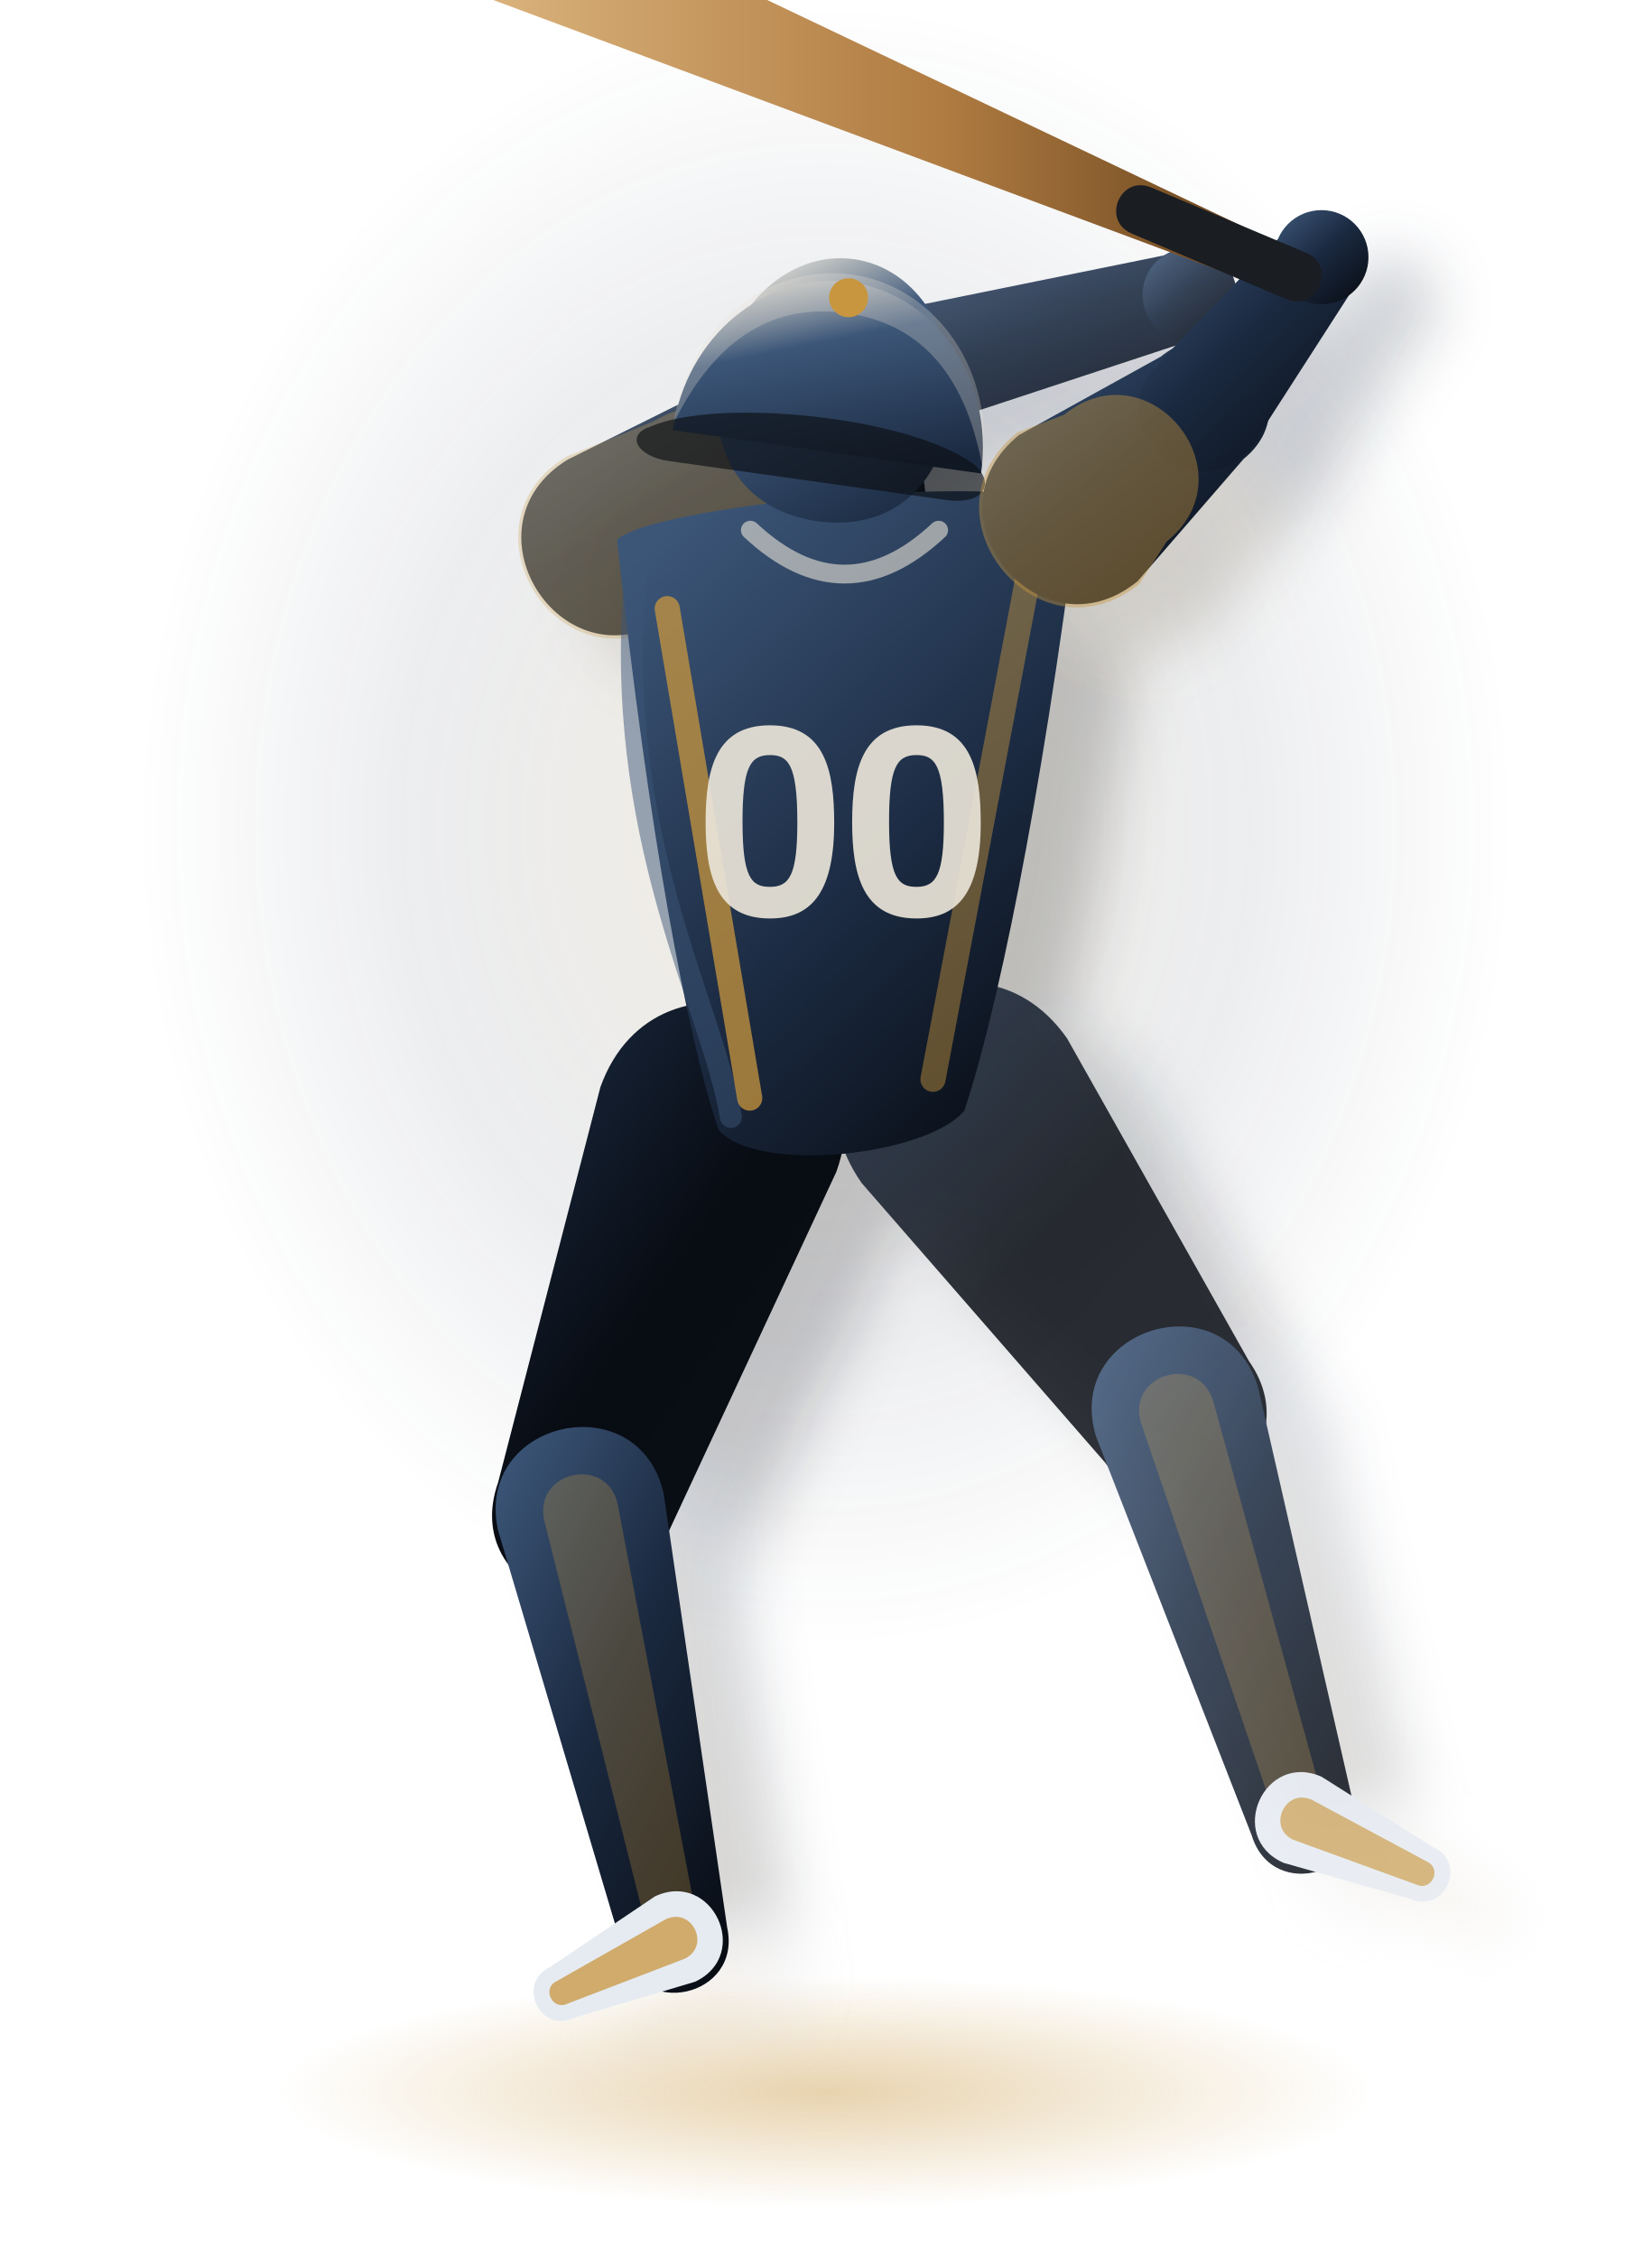
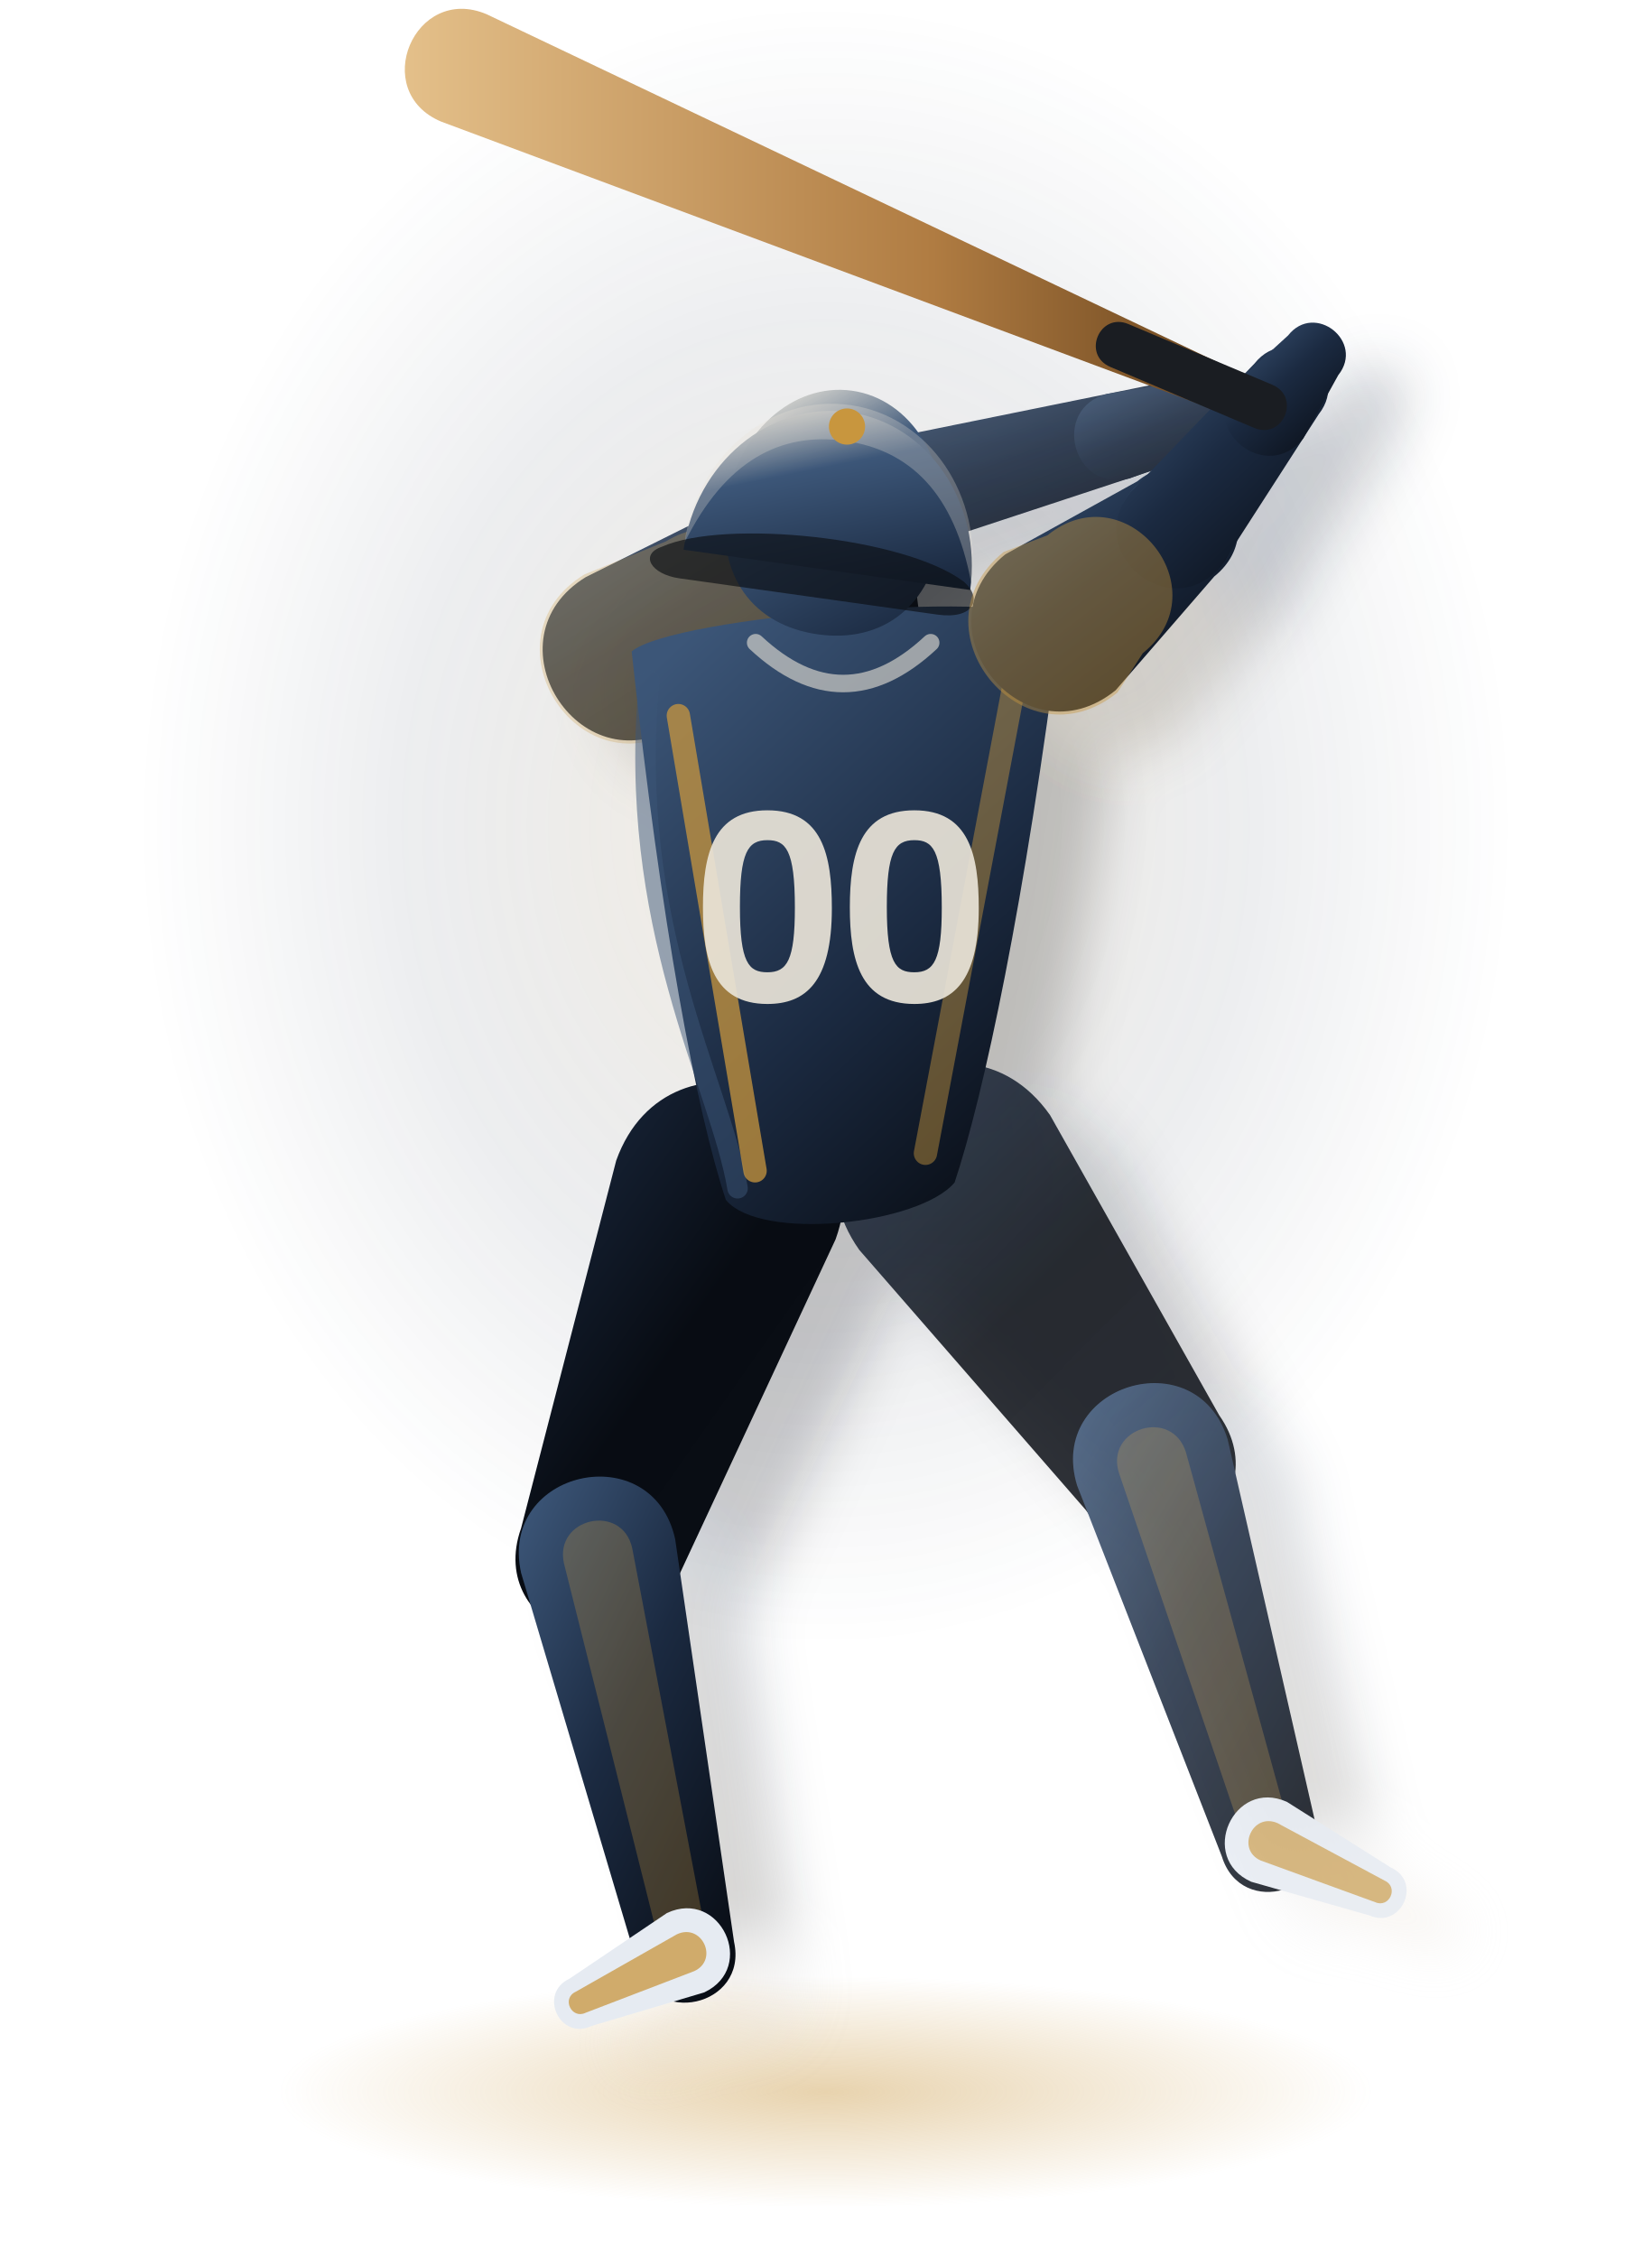
<svg xmlns="http://www.w3.org/2000/svg" viewBox="0 0 600 820" width="600" height="820" role="img" data-asset="athlete-swing">
  <defs>
    <linearGradient id="body" x1="8%" y1="0%" x2="92%" y2="100%">
      <stop offset="0%" stop-color="var(--tp-l,#3C5678)" />
      <stop offset="46%" stop-color="var(--tp,#1B2A41)" />
      <stop offset="100%" stop-color="var(--tp-d,#080C13)" />
    </linearGradient>
    <linearGradient id="pants" x1="8%" y1="0%" x2="92%" y2="100%">
      <stop offset="0%" stop-color="var(--tp,#1B2A41)" />
      <stop offset="48%" stop-color="var(--tp-d,#080C13)" />
      <stop offset="100%" stop-color="#0A0E15" />
    </linearGradient>
    <linearGradient id="jersey" x1="20%" y1="0%" x2="85%" y2="100%">
      <stop offset="0%" stop-color="var(--tp-l,#3C5678)" />
      <stop offset="58%" stop-color="var(--tp,#1B2A41)" />
      <stop offset="100%" stop-color="var(--tp-d,#080C13)" />
    </linearGradient>
    <linearGradient id="helm" x1="18%" y1="0%" x2="82%" y2="100%">
      <stop offset="0%" stop-color="var(--ta,#E9E4D8)" stop-opacity="0.9" />
      <stop offset="38%" stop-color="var(--tp-l,#3C5678)" />
      <stop offset="100%" stop-color="var(--tp,#1B2A41)" />
    </linearGradient>
    <linearGradient id="leather" x1="20%" y1="0%" x2="80%" y2="100%">
      <stop offset="0%" stop-color="#C9762F" />
      <stop offset="55%" stop-color="#8C4718" />
      <stop offset="100%" stop-color="#4A2109" />
    </linearGradient>
    <linearGradient id="wood" x1="0%" y1="0%" x2="100%" y2="0%">
      <stop offset="0%" stop-color="#E4C08A" />
      <stop offset="60%" stop-color="#B07C42" />
      <stop offset="100%" stop-color="#5C3A17" />
    </linearGradient>
    <radialGradient id="floor" cx="50%" cy="50%" r="50%">
      <stop offset="0%" stop-color="var(--ts,#C8963E)" stop-opacity="0.42" />
      <stop offset="100%" stop-color="var(--ts,#C8963E)" stop-opacity="0" />
    </radialGradient>
    <radialGradient id="backlight" cx="50%" cy="50%" r="50%">
      <stop offset="0%" stop-color="var(--ts,#C8963E)" stop-opacity="0.16" />
      <stop offset="62%" stop-color="var(--tp,#1B2A41)" stop-opacity="0.08" />
      <stop offset="100%" stop-color="var(--tp,#1B2A41)" stop-opacity="0" />
    </radialGradient>
    <filter id="soft" x="-20%" y="-20%" width="140%" height="140%">
      <feGaussianBlur stdDeviation="9" />
    </filter>
  </defs>
  <ellipse cx="300" cy="300" rx="250" ry="300" fill="url(#backlight)" />
  <ellipse cx="300" cy="760" rx="200" ry="42" fill="url(#floor)" />
-   <g transform="translate(300,782) scale(1.14) translate(-300,-782)">
+   <g transform="translate(300,790) scale(1.06) translate(-300,-790)">
    <g transform="translate(22,14)" opacity="0.2" filter="url(#soft)">
      <path d="M233.5,268C247.5,256 366.5,246 380.5,258C368.35,354 354.2,420 344.2,450C332.2,464.4 277.8,470.4 265.8,456C255.8,426 243.65,362 233.5,268Z" fill="#000" />
      <g opacity="1">
        <path d="M228.2,442.5L195.6,568.5C183.0,603.9 235.7,622.8 248.4,587.5L303.4,469.5C321.6,419.1 246.3,392.0 228.2,442.5Z" fill="url(#pants)" />
        <circle cx="222" cy="578" r="27" fill="url(#pants)" />
        <path d="M195.6,583.8L235.4,717.7C240.3,739.9 273.5,732.6 268.6,710.3L248.4,572.2C240.6,536.9 187.8,548.5 195.6,583.8Z" fill="url(#body)" />
        <path d="M210.3,580.6L244.2,715.7C246.5,726.2 262.1,722.7 259.8,712.3L233.7,575.4C230.3,559.7 206.8,564.9 210.3,580.6Z" fill="var(--ts,#C8963E)" opacity="0.28" />
        <path d="M245.6,700.4L212.2,722.9C201.3,728.0 208.9,744.3 219.8,739.1L258.4,727.6C276.6,719.0 263.8,691.9 245.6,700.4Z" fill="#E6EBF2" />
        <path d="M249.0,707.7L214.3,727.4C209.4,729.7 212.9,736.9 217.7,734.6L255.0,720.3C263.5,716.3 257.5,703.7 249.0,707.7Z" fill="var(--ts,#C8963E)" opacity="0.75" />
      </g>
      <g opacity="0.84">
        <path d="M311.5,473.1L389.1,562.2C410.8,592.8 456.5,560.5 434.9,529.8L376.9,426.9C346.0,383.1 280.6,429.3 311.5,473.1Z" fill="url(#pants)" />
        <circle cx="412" cy="546" r="27" fill="url(#pants)" />
        <path d="M386.2,553.9L435.8,681.0C442.5,702.8 474.9,692.8 468.2,671.0L437.8,538.1C427.2,503.5 375.6,519.4 386.2,553.9Z" fill="url(#body)" />
        <path d="M400.5,549.5L444.4,678.4C447.5,688.6 462.8,683.9 459.6,673.6L423.5,542.5C418.7,527.1 395.8,534.2 400.5,549.5Z" fill="var(--ts,#C8963E)" opacity="0.28" />
        <path d="M445.9,689.7L486.3,701.2C497.3,706.1 504.7,689.7 493.7,684.8L458.1,662.3C439.8,654.1 427.5,681.5 445.9,689.7Z" fill="#E6EBF2" />
        <path d="M449.1,682.4L488.4,696.7C493.3,698.8 496.5,691.5 491.6,689.3L454.9,669.6C446.3,665.8 440.6,678.6 449.1,682.4Z" fill="var(--ts,#C8963E)" opacity="0.75" />
      </g>
      <g opacity="1">
        <path d="M399.4,281.3L433.2,242.3C455.1,224.6 428.6,192.0 406.8,209.7L361.6,234.7C330.4,260.0 368.1,306.6 399.4,281.3Z" fill="url(#body)" />
        <circle cx="420" cy="226" r="20" fill="url(#body)" />
        <path d="M435.7,238.4L469.0,186.7C480.6,172.0 458.7,154.6 447.0,169.3L404.3,213.6C387.7,234.6 419.0,259.4 435.7,238.4Z" fill="url(#body)" />
-         <circle cx="458" cy="178" r="15" fill="url(#body)" />
+         <path d="M463.7,195.0L475.7,173.3C484.9,161.8 467.6,148.1 458.5,159.7L440.2,176.4C427.7,192.1 451.2,210.7 463.7,195.0Z" fill="url(#body)" />
        <path d="M400.0,282.1L408.7,268.6C435.8,246.7 403.1,206.3 376.0,228.2L361.0,233.9C328.7,260.1 367.7,308.2 400.0,282.1Z" fill="var(--ts,#C8963E)" opacity="0.42" />
      </g>
      <g opacity="0.88">
        <path d="M249.2,293.5L329.0,233.9C353.0,219.1 331.0,183.4 307.0,198.1L217.8,242.5C183.5,263.5 215.0,314.6 249.2,293.5Z" fill="url(#body)" />
        <circle cx="318" cy="216" r="20" fill="url(#body)" />
        <path d="M323.1,235.3L419.6,203.5C437.7,198.7 430.5,171.7 412.4,176.5L312.9,196.7C287.0,203.5 297.2,242.2 323.1,235.3Z" fill="url(#body)" />
-         <circle cx="416" cy="190" r="15" fill="url(#body)" />
+         <path d="M404.2,208.7L442.3,194.4C456.6,190.6 450.9,169.3 436.7,173.1L396.5,179.7C377.0,184.8 384.7,213.8 404.2,208.7Z" fill="url(#body)" />
        <path d="M249.7,294.4L272.5,274.5C302.1,256.3 274.9,212.0 245.2,230.3L217.3,241.6C181.9,263.4 214.4,316.2 249.7,294.4Z" fill="var(--ts,#C8963E)" opacity="0.3" />
      </g>
    </g>
    <g opacity="0.84">
      <path d="M311.5,473.1L389.1,562.2C410.8,592.8 456.5,560.5 434.9,529.8L376.9,426.9C346.0,383.1 280.6,429.3 311.5,473.1Z" fill="url(#pants)" />
      <circle cx="412" cy="546" r="27" fill="url(#pants)" />
      <path d="M386.2,553.9L435.8,681.0C442.5,702.8 474.9,692.8 468.2,671.0L437.8,538.1C427.2,503.5 375.6,519.4 386.2,553.9Z" fill="url(#body)" />
      <path d="M400.5,549.5L444.4,678.4C447.5,688.6 462.8,683.9 459.6,673.6L423.5,542.5C418.7,527.1 395.8,534.2 400.5,549.5Z" fill="var(--ts,#C8963E)" opacity="0.28" />
      <path d="M445.9,689.7L486.3,701.2C497.3,706.1 504.7,689.7 493.7,684.8L458.1,662.3C439.8,654.1 427.5,681.5 445.9,689.7Z" fill="#E6EBF2" />
      <path d="M449.1,682.4L488.4,696.7C493.3,698.8 496.5,691.5 491.6,689.3L454.9,669.6C446.3,665.8 440.6,678.6 449.1,682.4Z" fill="var(--ts,#C8963E)" opacity="0.75" />
    </g>
    <g opacity="0.88">
      <path d="M249.2,293.5L329.0,233.9C353.0,219.1 331.0,183.4 307.0,198.1L217.8,242.5C183.5,263.5 215.0,314.6 249.2,293.5Z" fill="url(#body)" />
      <circle cx="318" cy="216" r="20" fill="url(#body)" />
      <path d="M323.1,235.3L419.6,203.5C437.7,198.7 430.5,171.7 412.4,176.5L312.9,196.7C287.0,203.5 297.2,242.2 323.1,235.3Z" fill="url(#body)" />
-       <circle cx="416" cy="190" r="15" fill="url(#body)" />
+       <path d="M404.2,208.7L442.3,194.4C456.6,190.6 450.9,169.3 436.7,173.1L396.5,179.7C377.0,184.8 384.7,213.8 404.2,208.7Z" fill="url(#body)" />
      <path d="M249.7,294.4L272.5,274.5C302.1,256.3 274.9,212.0 245.2,230.3L217.3,241.6C181.9,263.4 214.4,316.2 249.7,294.4Z" fill="var(--ts,#C8963E)" opacity="0.3" />
    </g>
    <path d="M283.0,247.0L277.0,293.0C277.0,333.2 337.0,333.2 337.0,293.0L331.0,247.0C331.0,214.8 283.0,214.8 283.0,247.0Z" fill="var(--tp-d,#080C13)" />
    <g opacity="1">
      <path d="M228.2,442.5L195.6,568.5C183.0,603.9 235.7,622.8 248.4,587.5L303.4,469.5C321.6,419.1 246.3,392.0 228.2,442.5Z" fill="url(#pants)" />
      <circle cx="222" cy="578" r="27" fill="url(#pants)" />
      <path d="M195.6,583.8L235.4,717.7C240.3,739.9 273.5,732.6 268.6,710.3L248.4,572.2C240.6,536.9 187.8,548.5 195.6,583.8Z" fill="url(#body)" />
      <path d="M210.3,580.6L244.2,715.7C246.5,726.2 262.1,722.7 259.8,712.3L233.7,575.4C230.3,559.7 206.8,564.9 210.3,580.6Z" fill="var(--ts,#C8963E)" opacity="0.28" />
      <path d="M245.6,700.4L212.2,722.9C201.3,728.0 208.9,744.3 219.8,739.1L258.4,727.6C276.6,719.0 263.8,691.9 245.6,700.4Z" fill="#E6EBF2" />
      <path d="M249.0,707.7L214.3,727.4C209.4,729.7 212.9,736.9 217.7,734.6L255.0,720.3C263.5,716.3 257.5,703.7 249.0,707.7Z" fill="var(--ts,#C8963E)" opacity="0.75" />
    </g>
    <path d="M233.5,268C247.5,256 366.5,246 380.5,258C368.35,354 354.2,420 344.2,450C332.2,464.4 277.8,470.4 265.8,456C255.8,426 243.65,362 233.5,268Z" fill="url(#jersey)" />
    <path d="M239.5,278C231.5,362 263.8,416 269.8,452" stroke="var(--tp-l,#3C5678)" stroke-width="7" fill="none" opacity="0.5" stroke-linecap="round" />
    <path d="M249.5,290L275.8,446" stroke="var(--ts,#C8963E)" stroke-width="8" opacity="0.75" stroke-linecap="round" />
    <path d="M364.5,280L334.2,440" stroke="var(--ts,#C8963E)" stroke-width="8" opacity="0.45" stroke-linecap="round" />
    <path d="M276,265Q306,293 336,265" stroke="var(--ta,#E9E4D8)" stroke-width="6" fill="none" opacity="0.6" stroke-linecap="round" />
-     <text class="jersey-num" x="306" y="388" font-family="'Archivo Black','Helvetica Neue',Impact,'Arial Narrow',sans-serif" font-size="84" font-weight="900" fill="var(--ta,#E9E4D8)" text-anchor="middle" opacity="0.92">00</text>
    <g transform="translate(308,186) scale(1.24) translate(-308,-186)">
      <g transform="rotate(8 308 186)">
        <path d="M278,216a30,36 0 0 1 60,0c0,20 -12,32 -30,32s-30,-12 -30,-32Z" fill="url(#helm)" />
        <path d="M268,230a40,44 0 0 1 80,0Z" fill="url(#helm)" />
        <path d="M268,228a40,44 0 0 1 80,0c-8,-24 -22,-34 -40,-34s-32,10 -40,34Z" fill="var(--ta,#E9E4D8)" opacity="0.28" />
        <path d="M262,230c16,-10 66,-12 84,-2c6,4 4,10 -6,10h-72c-8,0 -12,-5 -6,-8Z" fill="#0B0E12" opacity="0.65" />
        <circle cx="308" cy="190" r="5" fill="var(--ts,#C8963E)" />
      </g>
    </g>
    <g opacity="1">
      <path d="M399.4,281.3L433.2,242.3C455.1,224.6 428.6,192.0 406.8,209.7L361.6,234.7C330.4,260.0 368.1,306.6 399.4,281.3Z" fill="url(#body)" />
      <circle cx="420" cy="226" r="20" fill="url(#body)" />
      <path d="M435.7,238.4L469.0,186.7C480.6,172.0 458.7,154.6 447.0,169.3L404.3,213.6C387.7,234.6 419.0,259.4 435.7,238.4Z" fill="url(#body)" />
-       <circle cx="458" cy="178" r="15" fill="url(#body)" />
+       <path d="M463.7,195.0L475.7,173.3C484.9,161.8 467.6,148.1 458.5,159.7L440.2,176.4C427.7,192.1 451.2,210.7 463.7,195.0Z" fill="url(#body)" />
      <path d="M400.0,282.1L408.7,268.6C435.8,246.7 403.1,206.3 376.0,228.2L361.0,233.9C328.7,260.1 367.7,308.2 400.0,282.1Z" fill="var(--ts,#C8963E)" opacity="0.42" />
    </g>
    <g>
      <path d="M452.7,177.6L183.8,49.6C159.1,39.1 143.5,76.0 168.2,86.4L447.3,190.4C455.9,194.1 461.4,181.2 452.7,177.6Z" fill="url(#wood)" />
      <path d="M453.1,176.6L403.8,155.8C393.9,151.6 387.7,166.3 397.6,170.5L446.9,191.4C456.8,195.5 463.0,180.8 453.1,176.6Z" fill="#1A1D22" />
    </g>
  </g>
+   <text class="jersey-num" x="306.0" y="363.9" font-family="'Archivo Black','Helvetica Neue',Impact,'Arial Narrow',sans-serif" font-size="96" font-weight="900" fill="var(--ta,#E9E4D8)" text-anchor="middle" opacity="0.92">00</text>
</svg>
